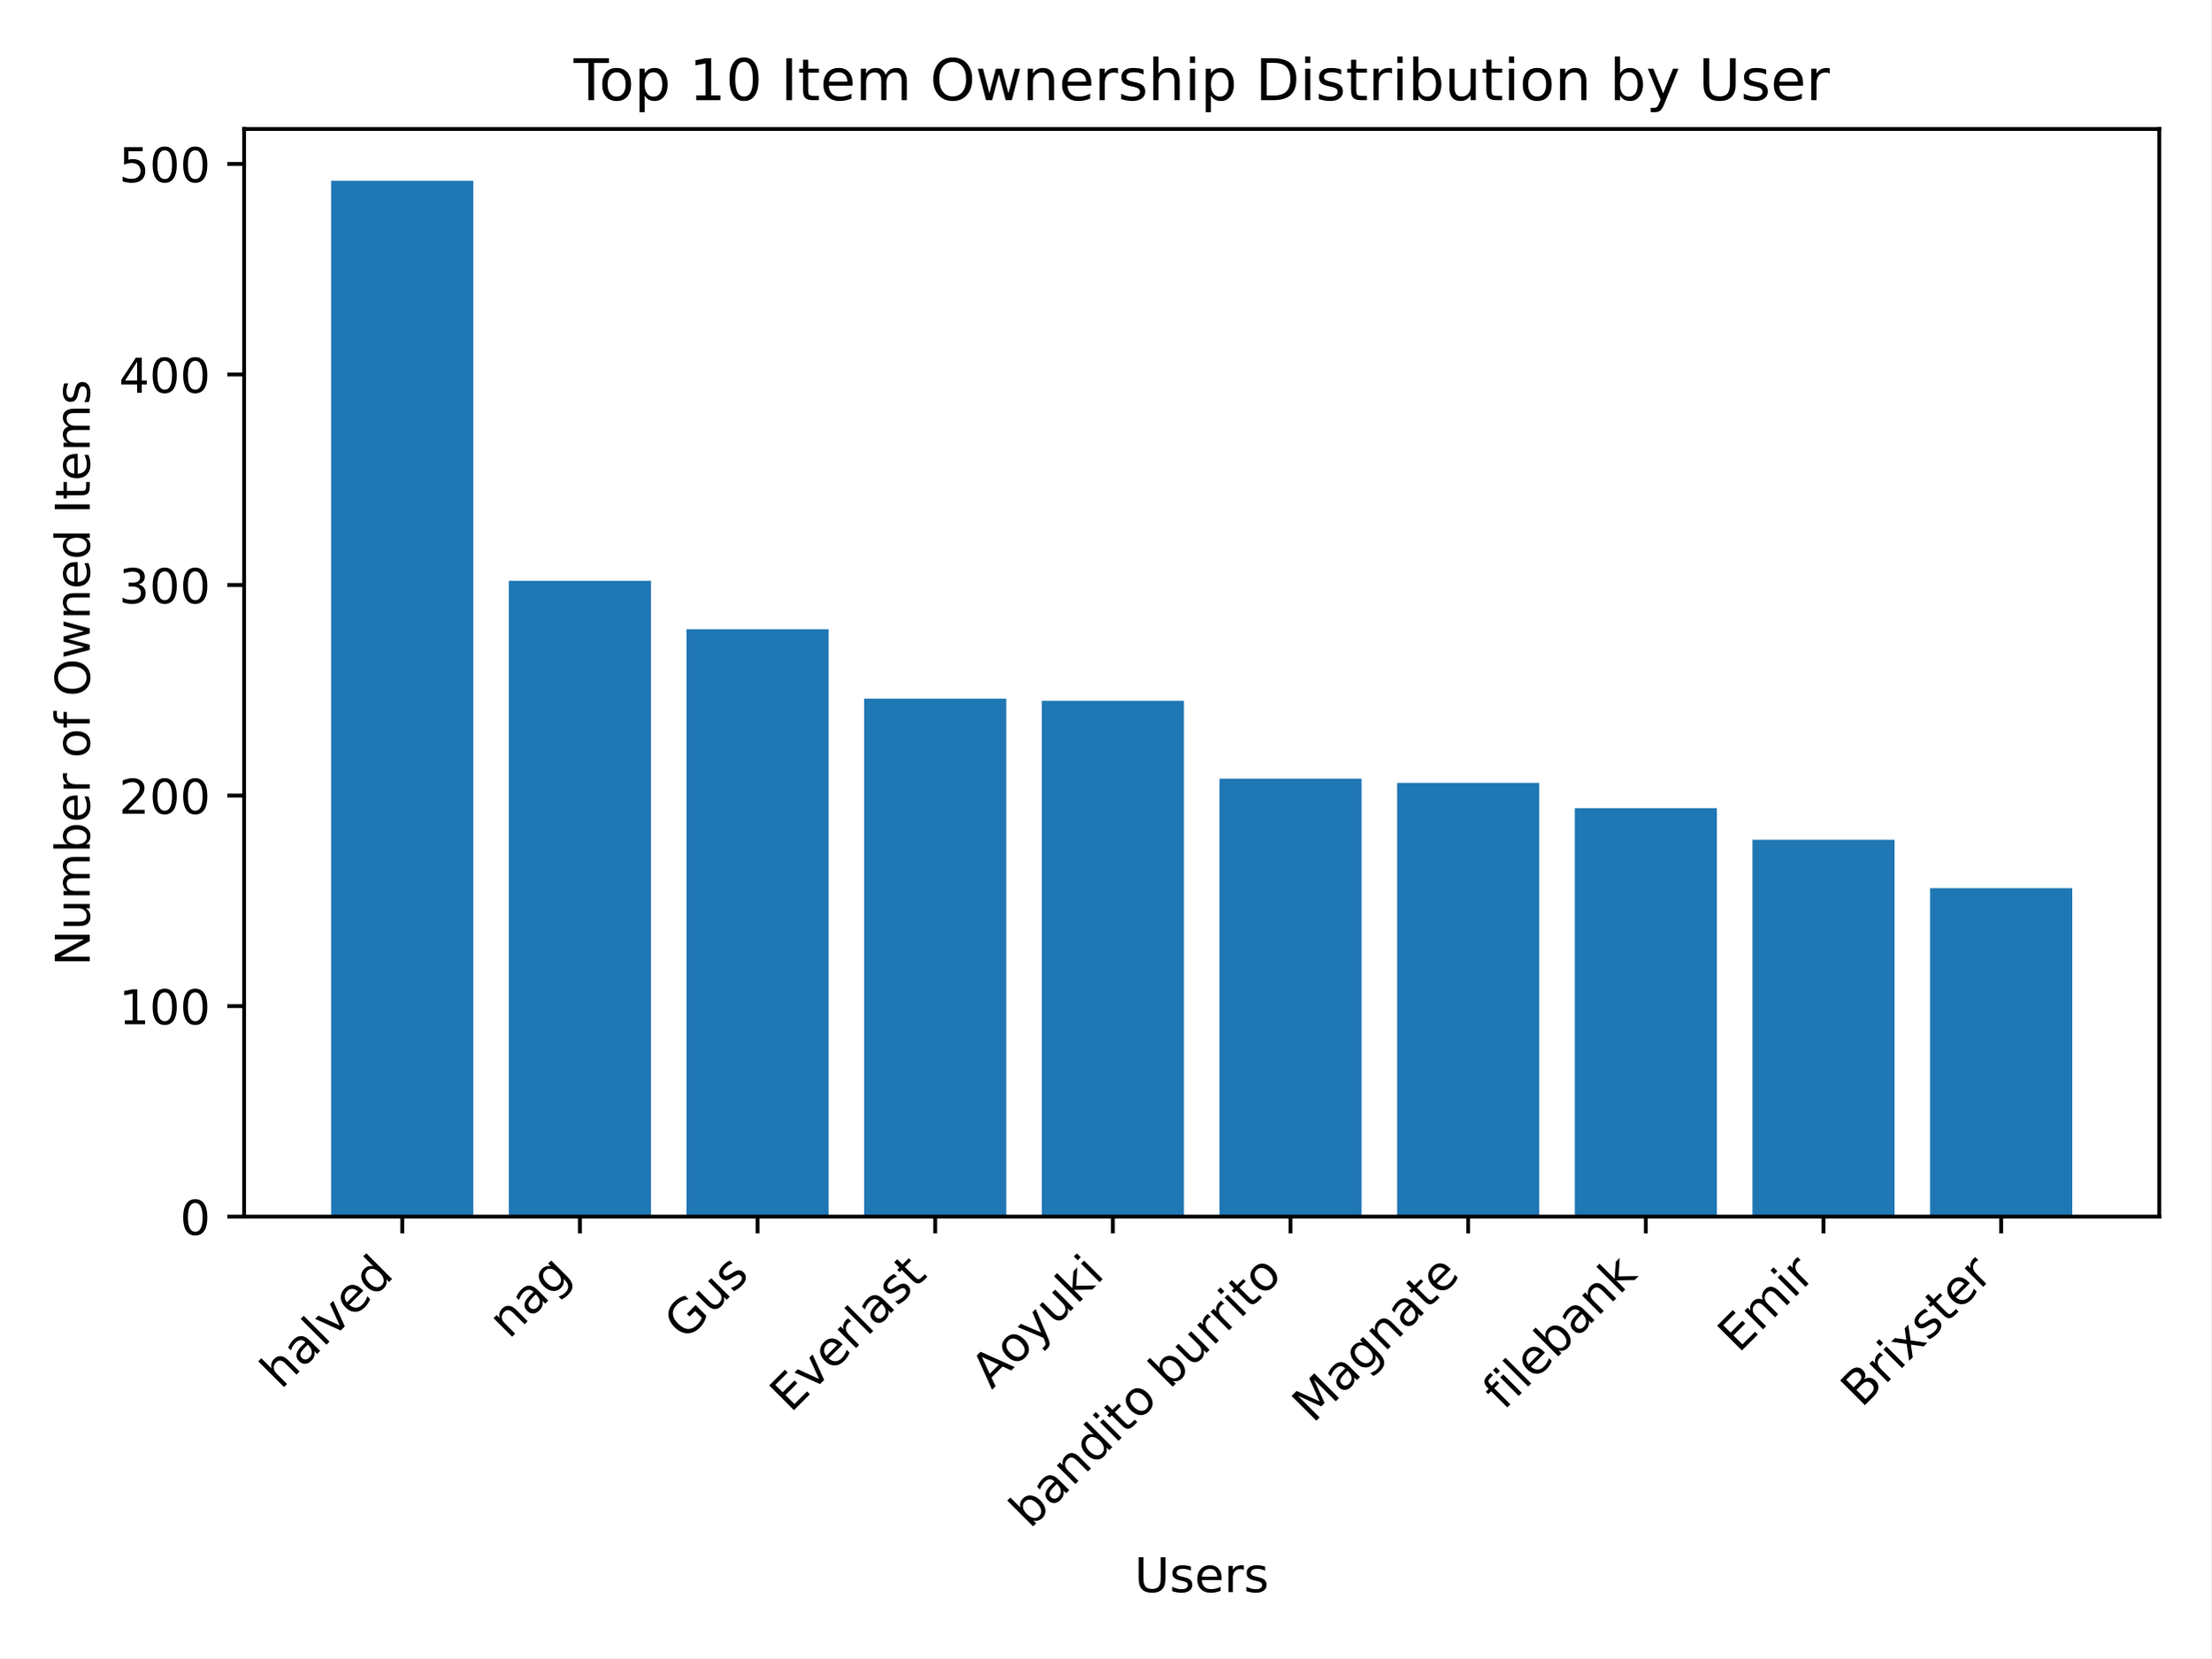
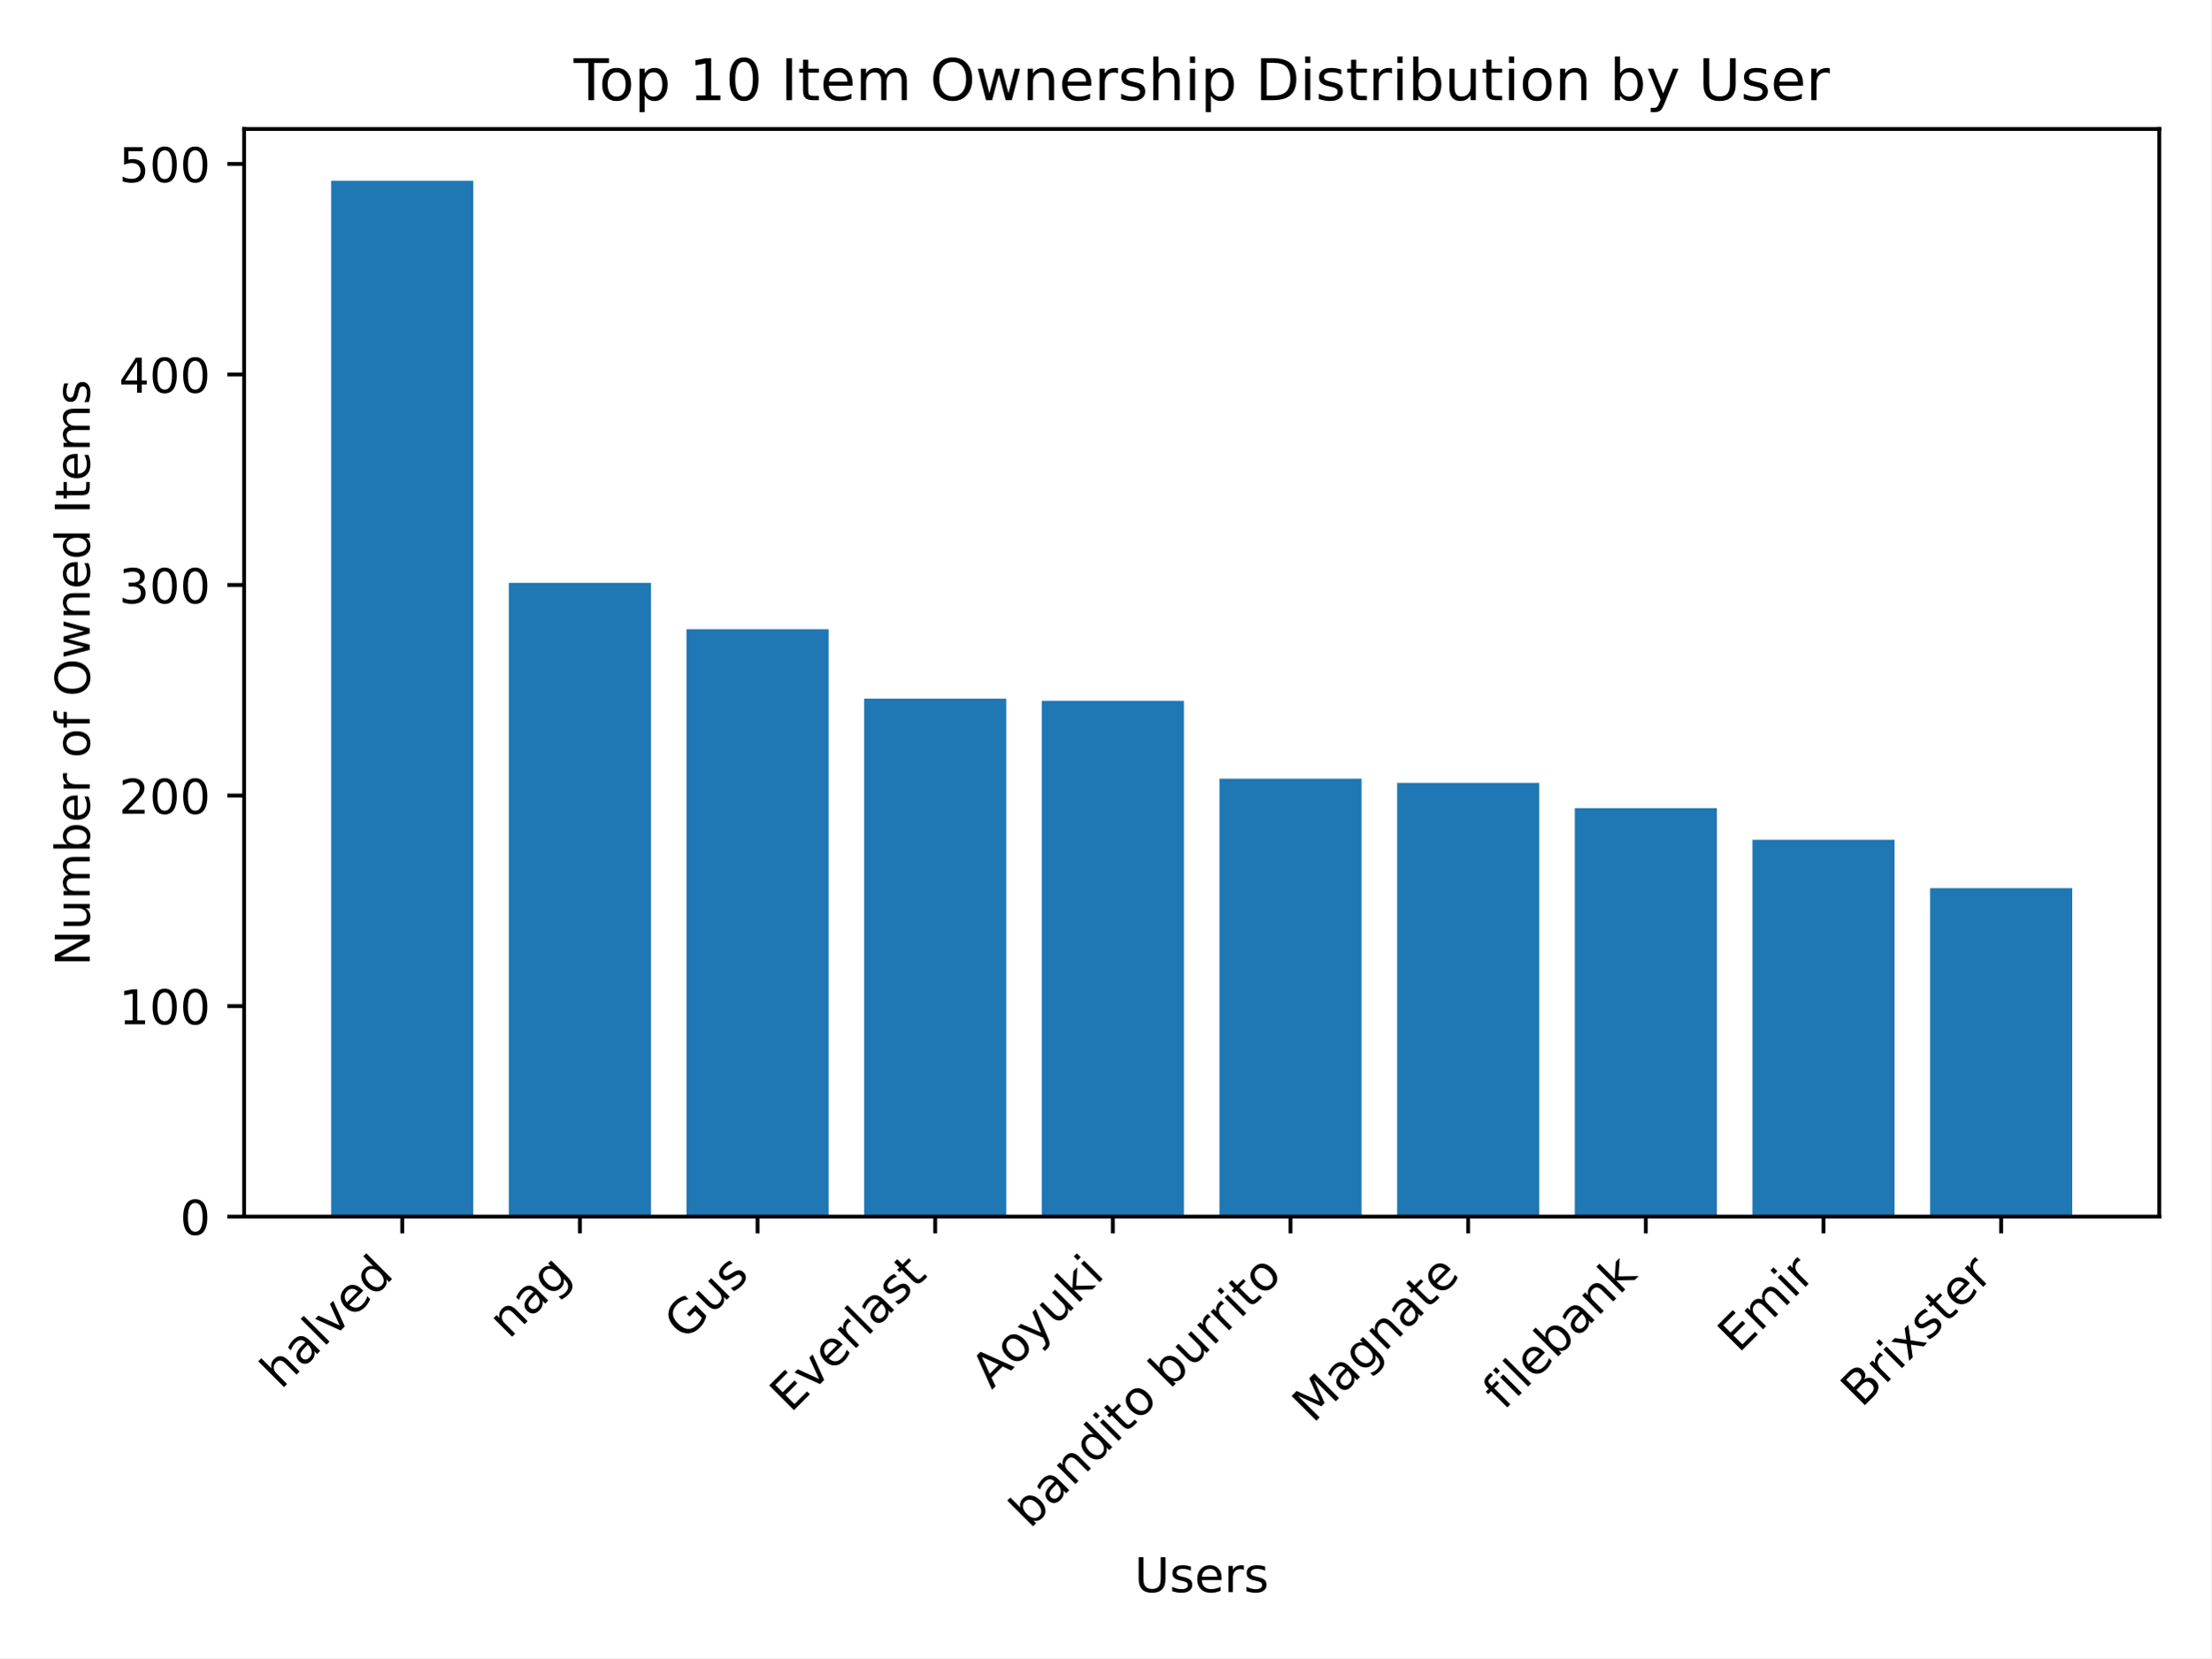
<svg xmlns="http://www.w3.org/2000/svg" xmlns:xlink="http://www.w3.org/1999/xlink" width="460.8pt" height="345.6pt" viewBox="0 0 460.8 345.6" version="1.1">
  <defs>
    <style type="text/css">*{stroke-linejoin: round; stroke-linecap: butt}</style>
  </defs>
  <g id="figure_1">
    <g id="patch_1">
      <path d="M 0 345.6  L 460.8 345.6  L 460.8 0  L 0 0  z " style="fill: #ffffff" />
    </g>
    <g id="axes_1">
      <g id="patch_2">
        <path d="M 50.87 253.581  L 450 253.581  L 450 26.88  L 50.87 26.88  z " style="fill: #ffffff" />
      </g>
      <g id="patch_3">
-         <path d="M 69.012 253.581  L 98.632 253.581  L 98.632 37.675  L 69.012 37.675  z " clip-path="url(#p77c1de7ca1)" style="fill: #1f77b4" />
+         <path d="M 69.012 253.581  L 98.632 253.581  L 98.632 37.675  L 69.012 37.675  z " clip-path="url(#p39f3b47b8f)" style="fill: #1f77b4" />
      </g>
      <g id="patch_4">
-         <path d="M 106.037 253.581  L 135.657 253.581  L 135.657 121.053  L 106.037 121.053  z " clip-path="url(#p77c1de7ca1)" style="fill: #1f77b4" />
+         <path d="M 106.037 253.581  L 135.657 253.581  L 135.657 121.492  L 106.037 121.492  z " clip-path="url(#p39f3b47b8f)" style="fill: #1f77b4" />
      </g>
      <g id="patch_5">
-         <path d="M 143.062 253.581  L 172.682 253.581  L 172.682 131.146  L 143.062 131.146  z " clip-path="url(#p77c1de7ca1)" style="fill: #1f77b4" />
+         <path d="M 143.062 253.581  L 172.682 253.581  L 172.682 131.146  L 143.062 131.146  z " clip-path="url(#p39f3b47b8f)" style="fill: #1f77b4" />
      </g>
      <g id="patch_6">
-         <path d="M 180.087 253.581  L 209.707 253.581  L 209.707 145.628  L 180.087 145.628  z " clip-path="url(#p77c1de7ca1)" style="fill: #1f77b4" />
+         <path d="M 180.087 253.581  L 209.707 253.581  L 209.707 145.628  L 180.087 145.628  z " clip-path="url(#p39f3b47b8f)" style="fill: #1f77b4" />
      </g>
      <g id="patch_7">
-         <path d="M 217.112 253.581  L 246.732 253.581  L 246.732 146.067  L 217.112 146.067  z " clip-path="url(#p77c1de7ca1)" style="fill: #1f77b4" />
+         <path d="M 217.112 253.581  L 246.732 253.581  L 246.732 146.067  L 217.112 146.067  z " clip-path="url(#p39f3b47b8f)" style="fill: #1f77b4" />
      </g>
      <g id="patch_8">
-         <path d="M 254.138 253.581  L 283.758 253.581  L 283.758 162.304  L 254.138 162.304  z " clip-path="url(#p77c1de7ca1)" style="fill: #1f77b4" />
+         <path d="M 254.138 253.581  L 283.758 253.581  L 283.758 162.304  L 254.138 162.304  z " clip-path="url(#p39f3b47b8f)" style="fill: #1f77b4" />
      </g>
      <g id="patch_9">
-         <path d="M 291.163 253.581  L 320.783 253.581  L 320.783 163.181  L 291.163 163.181  z " clip-path="url(#p77c1de7ca1)" style="fill: #1f77b4" />
+         <path d="M 291.163 253.581  L 320.783 253.581  L 320.783 163.181  L 291.163 163.181  z " clip-path="url(#p39f3b47b8f)" style="fill: #1f77b4" />
      </g>
      <g id="patch_10">
-         <path d="M 328.188 253.581  L 357.808 253.581  L 357.808 168.447  L 328.188 168.447  z " clip-path="url(#p77c1de7ca1)" style="fill: #1f77b4" />
+         <path d="M 328.188 253.581  L 357.808 253.581  L 357.808 168.447  L 328.188 168.447  z " clip-path="url(#p39f3b47b8f)" style="fill: #1f77b4" />
      </g>
      <g id="patch_11">
-         <path d="M 365.213 253.581  L 394.833 253.581  L 394.833 175.03  L 365.213 175.03  z " clip-path="url(#p77c1de7ca1)" style="fill: #1f77b4" />
+         <path d="M 365.213 253.581  L 394.833 253.581  L 394.833 175.03  L 365.213 175.03  z " clip-path="url(#p39f3b47b8f)" style="fill: #1f77b4" />
      </g>
      <g id="patch_12">
-         <path d="M 402.238 253.581  L 431.858 253.581  L 431.858 185.123  L 402.238 185.123  z " clip-path="url(#p77c1de7ca1)" style="fill: #1f77b4" />
+         <path d="M 402.238 253.581  L 431.858 253.581  L 431.858 185.123  L 402.238 185.123  z " clip-path="url(#p39f3b47b8f)" style="fill: #1f77b4" />
      </g>
      <g id="matplotlib.axis_1">
        <g id="xtick_1">
          <g id="line2d_1">
            <defs>
-               <path id="m57e8466d10" d="M 0 0  L 0 3.5  " style="stroke: #000000; stroke-width: 0.8" />
+               <path id="m7bbde80181" d="M 0 0  L 0 3.5  " style="stroke: #000000; stroke-width: 0.8" />
            </defs>
            <g>
-               <use xlink:href="#m57e8466d10" x="83.822" y="253.581" style="stroke: #000000; stroke-width: 0.8" />
+               <use xlink:href="#m7bbde80181" x="83.822" y="253.581" style="stroke: #000000; stroke-width: 0.8" />
            </g>
          </g>
          <g id="text_1">
            <g transform="translate(58.54764 289.7576) rotate(-45) scale(0.1 -0.1)">
              <defs>
                <path id="DejaVuSans-68" d="M 3513 2113  L 3513 0  L 2938 0  L 2938 2094  Q 2938 2591 2744 2837  Q 2550 3084 2163 3084  Q 1697 3084 1428 2787  Q 1159 2491 1159 1978  L 1159 0  L 581 0  L 581 4863  L 1159 4863  L 1159 2956  Q 1366 3272 1645 3428  Q 1925 3584 2291 3584  Q 2894 3584 3203 3211  Q 3513 2838 3513 2113  z " transform="scale(0.015625)" />
                <path id="DejaVuSans-61" d="M 2194 1759  Q 1497 1759 1228 1600  Q 959 1441 959 1056  Q 959 750 1161 570  Q 1363 391 1709 391  Q 2188 391 2477 730  Q 2766 1069 2766 1631  L 2766 1759  L 2194 1759  z M 3341 1997  L 3341 0  L 2766 0  L 2766 531  Q 2569 213 2275 61  Q 1981 -91 1556 -91  Q 1019 -91 701 211  Q 384 513 384 1019  Q 384 1609 779 1909  Q 1175 2209 1959 2209  L 2766 2209  L 2766 2266  Q 2766 2663 2505 2880  Q 2244 3097 1772 3097  Q 1472 3097 1187 3025  Q 903 2953 641 2809  L 641 3341  Q 956 3463 1253 3523  Q 1550 3584 1831 3584  Q 2591 3584 2966 3190  Q 3341 2797 3341 1997  z " transform="scale(0.015625)" />
                <path id="DejaVuSans-6c" d="M 603 4863  L 1178 4863  L 1178 0  L 603 0  L 603 4863  z " transform="scale(0.015625)" />
                <path id="DejaVuSans-76" d="M 191 3500  L 800 3500  L 1894 563  L 2988 3500  L 3597 3500  L 2284 0  L 1503 0  L 191 3500  z " transform="scale(0.015625)" />
                <path id="DejaVuSans-65" d="M 3597 1894  L 3597 1613  L 953 1613  Q 991 1019 1311 708  Q 1631 397 2203 397  Q 2534 397 2845 478  Q 3156 559 3463 722  L 3463 178  Q 3153 47 2828 -22  Q 2503 -91 2169 -91  Q 1331 -91 842 396  Q 353 884 353 1716  Q 353 2575 817 3079  Q 1281 3584 2069 3584  Q 2775 3584 3186 3129  Q 3597 2675 3597 1894  z M 3022 2063  Q 3016 2534 2758 2815  Q 2500 3097 2075 3097  Q 1594 3097 1305 2825  Q 1016 2553 972 2059  L 3022 2063  z " transform="scale(0.015625)" />
                <path id="DejaVuSans-64" d="M 2906 2969  L 2906 4863  L 3481 4863  L 3481 0  L 2906 0  L 2906 525  Q 2725 213 2448 61  Q 2172 -91 1784 -91  Q 1150 -91 751 415  Q 353 922 353 1747  Q 353 2572 751 3078  Q 1150 3584 1784 3584  Q 2172 3584 2448 3432  Q 2725 3281 2906 2969  z M 947 1747  Q 947 1113 1208 752  Q 1469 391 1925 391  Q 2381 391 2643 752  Q 2906 1113 2906 1747  Q 2906 2381 2643 2742  Q 2381 3103 1925 3103  Q 1469 3103 1208 2742  Q 947 2381 947 1747  z " transform="scale(0.015625)" />
              </defs>
              <use xlink:href="#DejaVuSans-68" />
              <use xlink:href="#DejaVuSans-61" transform="translate(63.37891 0)" />
              <use xlink:href="#DejaVuSans-6c" transform="translate(124.6582 0)" />
              <use xlink:href="#DejaVuSans-76" transform="translate(152.4414 0)" />
              <use xlink:href="#DejaVuSans-65" transform="translate(211.6211 0)" />
              <use xlink:href="#DejaVuSans-64" transform="translate(273.1445 0)" />
            </g>
          </g>
        </g>
        <g id="xtick_2">
          <g id="line2d_2">
            <g>
-               <use xlink:href="#m57e8466d10" x="120.847" y="253.581" style="stroke: #000000; stroke-width: 0.8" />
+               <use xlink:href="#m7bbde80181" x="120.847" y="253.581" style="stroke: #000000; stroke-width: 0.8" />
            </g>
          </g>
          <g id="text_2">
            <g transform="translate(106.0732 279.257) rotate(-45) scale(0.1 -0.1)">
              <defs>
                <path id="DejaVuSans-6e" d="M 3513 2113  L 3513 0  L 2938 0  L 2938 2094  Q 2938 2591 2744 2837  Q 2550 3084 2163 3084  Q 1697 3084 1428 2787  Q 1159 2491 1159 1978  L 1159 0  L 581 0  L 581 3500  L 1159 3500  L 1159 2956  Q 1366 3272 1645 3428  Q 1925 3584 2291 3584  Q 2894 3584 3203 3211  Q 3513 2838 3513 2113  z " transform="scale(0.015625)" />
                <path id="DejaVuSans-67" d="M 2906 1791  Q 2906 2416 2648 2759  Q 2391 3103 1925 3103  Q 1463 3103 1205 2759  Q 947 2416 947 1791  Q 947 1169 1205 825  Q 1463 481 1925 481  Q 2391 481 2648 825  Q 2906 1169 2906 1791  z M 3481 434  Q 3481 -459 3084 -895  Q 2688 -1331 1869 -1331  Q 1566 -1331 1297 -1286  Q 1028 -1241 775 -1147  L 775 -588  Q 1028 -725 1275 -790  Q 1522 -856 1778 -856  Q 2344 -856 2625 -561  Q 2906 -266 2906 331  L 2906 616  Q 2728 306 2450 153  Q 2172 0 1784 0  Q 1141 0 747 490  Q 353 981 353 1791  Q 353 2603 747 3093  Q 1141 3584 1784 3584  Q 2172 3584 2450 3431  Q 2728 3278 2906 2969  L 2906 3500  L 3481 3500  L 3481 434  z " transform="scale(0.015625)" />
              </defs>
              <use xlink:href="#DejaVuSans-6e" />
              <use xlink:href="#DejaVuSans-61" transform="translate(63.37891 0)" />
              <use xlink:href="#DejaVuSans-67" transform="translate(124.6582 0)" />
            </g>
          </g>
        </g>
        <g id="xtick_3">
          <g id="line2d_3">
            <g>
-               <use xlink:href="#m57e8466d10" x="157.872" y="253.581" style="stroke: #000000; stroke-width: 0.8" />
+               <use xlink:href="#m7bbde80181" x="157.872" y="253.581" style="stroke: #000000; stroke-width: 0.8" />
            </g>
          </g>
          <g id="text_3">
            <g transform="translate(142.758 279.5973) rotate(-45) scale(0.1 -0.1)">
              <defs>
                <path id="DejaVuSans-47" d="M 3809 666  L 3809 1919  L 2778 1919  L 2778 2438  L 4434 2438  L 4434 434  Q 4069 175 3628 42  Q 3188 -91 2688 -91  Q 1594 -91 976 548  Q 359 1188 359 2328  Q 359 3472 976 4111  Q 1594 4750 2688 4750  Q 3144 4750 3555 4637  Q 3966 4525 4313 4306  L 4313 3634  Q 3963 3931 3569 4081  Q 3175 4231 2741 4231  Q 1884 4231 1454 3753  Q 1025 3275 1025 2328  Q 1025 1384 1454 906  Q 1884 428 2741 428  Q 3075 428 3337 486  Q 3600 544 3809 666  z " transform="scale(0.015625)" />
                <path id="DejaVuSans-75" d="M 544 1381  L 544 3500  L 1119 3500  L 1119 1403  Q 1119 906 1312 657  Q 1506 409 1894 409  Q 2359 409 2629 706  Q 2900 1003 2900 1516  L 2900 3500  L 3475 3500  L 3475 0  L 2900 0  L 2900 538  Q 2691 219 2414 64  Q 2138 -91 1772 -91  Q 1169 -91 856 284  Q 544 659 544 1381  z M 1991 3584  L 1991 3584  z " transform="scale(0.015625)" />
                <path id="DejaVuSans-73" d="M 2834 3397  L 2834 2853  Q 2591 2978 2328 3040  Q 2066 3103 1784 3103  Q 1356 3103 1142 2972  Q 928 2841 928 2578  Q 928 2378 1081 2264  Q 1234 2150 1697 2047  L 1894 2003  Q 2506 1872 2764 1633  Q 3022 1394 3022 966  Q 3022 478 2636 193  Q 2250 -91 1575 -91  Q 1294 -91 989 -36  Q 684 19 347 128  L 347 722  Q 666 556 975 473  Q 1284 391 1588 391  Q 1994 391 2212 530  Q 2431 669 2431 922  Q 2431 1156 2273 1281  Q 2116 1406 1581 1522  L 1381 1569  Q 847 1681 609 1914  Q 372 2147 372 2553  Q 372 3047 722 3315  Q 1072 3584 1716 3584  Q 2034 3584 2315 3537  Q 2597 3491 2834 3397  z " transform="scale(0.015625)" />
              </defs>
              <use xlink:href="#DejaVuSans-47" />
              <use xlink:href="#DejaVuSans-75" transform="translate(77.49023 0)" />
              <use xlink:href="#DejaVuSans-73" transform="translate(140.8691 0)" />
            </g>
          </g>
        </g>
        <g id="xtick_4">
          <g id="line2d_4">
            <g>
-               <use xlink:href="#m57e8466d10" x="194.897" y="253.581" style="stroke: #000000; stroke-width: 0.8" />
+               <use xlink:href="#m7bbde80181" x="194.897" y="253.581" style="stroke: #000000; stroke-width: 0.8" />
            </g>
          </g>
          <g id="text_4">
            <g transform="translate(164.7625 294.6178) rotate(-45) scale(0.1 -0.1)">
              <defs>
                <path id="DejaVuSans-45" d="M 628 4666  L 3578 4666  L 3578 4134  L 1259 4134  L 1259 2753  L 3481 2753  L 3481 2222  L 1259 2222  L 1259 531  L 3634 531  L 3634 0  L 628 0  L 628 4666  z " transform="scale(0.015625)" />
                <path id="DejaVuSans-72" d="M 2631 2963  Q 2534 3019 2420 3045  Q 2306 3072 2169 3072  Q 1681 3072 1420 2755  Q 1159 2438 1159 1844  L 1159 0  L 581 0  L 581 3500  L 1159 3500  L 1159 2956  Q 1341 3275 1631 3429  Q 1922 3584 2338 3584  Q 2397 3584 2469 3576  Q 2541 3569 2628 3553  L 2631 2963  z " transform="scale(0.015625)" />
                <path id="DejaVuSans-74" d="M 1172 4494  L 1172 3500  L 2356 3500  L 2356 3053  L 1172 3053  L 1172 1153  Q 1172 725 1289 603  Q 1406 481 1766 481  L 2356 481  L 2356 0  L 1766 0  Q 1100 0 847 248  Q 594 497 594 1153  L 594 3053  L 172 3053  L 172 3500  L 594 3500  L 594 4494  L 1172 4494  z " transform="scale(0.015625)" />
              </defs>
              <use xlink:href="#DejaVuSans-45" />
              <use xlink:href="#DejaVuSans-76" transform="translate(63.18359 0)" />
              <use xlink:href="#DejaVuSans-65" transform="translate(122.3633 0)" />
              <use xlink:href="#DejaVuSans-72" transform="translate(183.8867 0)" />
              <use xlink:href="#DejaVuSans-6c" transform="translate(225 0)" />
              <use xlink:href="#DejaVuSans-61" transform="translate(252.7832 0)" />
              <use xlink:href="#DejaVuSans-73" transform="translate(314.0625 0)" />
              <use xlink:href="#DejaVuSans-74" transform="translate(366.1621 0)" />
            </g>
          </g>
        </g>
        <g id="xtick_5">
          <g id="line2d_5">
            <g>
-               <use xlink:href="#m57e8466d10" x="231.922" y="253.581" style="stroke: #000000; stroke-width: 0.8" />
+               <use xlink:href="#m7bbde80181" x="231.922" y="253.581" style="stroke: #000000; stroke-width: 0.8" />
            </g>
          </g>
          <g id="text_5">
            <g transform="translate(206.6865 289.7189) rotate(-45) scale(0.1 -0.1)">
              <defs>
                <path id="DejaVuSans-41" d="M 2188 4044  L 1331 1722  L 3047 1722  L 2188 4044  z M 1831 4666  L 2547 4666  L 4325 0  L 3669 0  L 3244 1197  L 1141 1197  L 716 0  L 50 0  L 1831 4666  z " transform="scale(0.015625)" />
                <path id="DejaVuSans-6f" d="M 1959 3097  Q 1497 3097 1228 2736  Q 959 2375 959 1747  Q 959 1119 1226 758  Q 1494 397 1959 397  Q 2419 397 2687 759  Q 2956 1122 2956 1747  Q 2956 2369 2687 2733  Q 2419 3097 1959 3097  z M 1959 3584  Q 2709 3584 3137 3096  Q 3566 2609 3566 1747  Q 3566 888 3137 398  Q 2709 -91 1959 -91  Q 1206 -91 779 398  Q 353 888 353 1747  Q 353 2609 779 3096  Q 1206 3584 1959 3584  z " transform="scale(0.015625)" />
                <path id="DejaVuSans-79" d="M 2059 -325  Q 1816 -950 1584 -1140  Q 1353 -1331 966 -1331  L 506 -1331  L 506 -850  L 844 -850  Q 1081 -850 1212 -737  Q 1344 -625 1503 -206  L 1606 56  L 191 3500  L 800 3500  L 1894 763  L 2988 3500  L 3597 3500  L 2059 -325  z " transform="scale(0.015625)" />
                <path id="DejaVuSans-6b" d="M 581 4863  L 1159 4863  L 1159 1991  L 2875 3500  L 3609 3500  L 1753 1863  L 3688 0  L 2938 0  L 1159 1709  L 1159 0  L 581 0  L 581 4863  z " transform="scale(0.015625)" />
                <path id="DejaVuSans-69" d="M 603 3500  L 1178 3500  L 1178 0  L 603 0  L 603 3500  z M 603 4863  L 1178 4863  L 1178 4134  L 603 4134  L 603 4863  z " transform="scale(0.015625)" />
              </defs>
              <use xlink:href="#DejaVuSans-41" />
              <use xlink:href="#DejaVuSans-6f" transform="translate(66.6582 0)" />
              <use xlink:href="#DejaVuSans-79" transform="translate(127.8398 0)" />
              <use xlink:href="#DejaVuSans-75" transform="translate(187.0195 0)" />
              <use xlink:href="#DejaVuSans-6b" transform="translate(250.3984 0)" />
              <use xlink:href="#DejaVuSans-69" transform="translate(308.3086 0)" />
            </g>
          </g>
        </g>
        <g id="xtick_6">
          <g id="line2d_6">
            <g>
-               <use xlink:href="#m57e8466d10" x="268.948" y="253.581" style="stroke: #000000; stroke-width: 0.8" />
+               <use xlink:href="#m7bbde80181" x="268.948" y="253.581" style="stroke: #000000; stroke-width: 0.8" />
            </g>
          </g>
          <g id="text_6">
            <g transform="translate(214.6506 318.7799) rotate(-45) scale(0.1 -0.1)">
              <defs>
                <path id="DejaVuSans-62" d="M 3116 1747  Q 3116 2381 2855 2742  Q 2594 3103 2138 3103  Q 1681 3103 1420 2742  Q 1159 2381 1159 1747  Q 1159 1113 1420 752  Q 1681 391 2138 391  Q 2594 391 2855 752  Q 3116 1113 3116 1747  z M 1159 2969  Q 1341 3281 1617 3432  Q 1894 3584 2278 3584  Q 2916 3584 3314 3078  Q 3713 2572 3713 1747  Q 3713 922 3314 415  Q 2916 -91 2278 -91  Q 1894 -91 1617 61  Q 1341 213 1159 525  L 1159 0  L 581 0  L 581 4863  L 1159 4863  L 1159 2969  z " transform="scale(0.015625)" />
                <path id="DejaVuSans-20" transform="scale(0.015625)" />
              </defs>
              <use xlink:href="#DejaVuSans-62" />
              <use xlink:href="#DejaVuSans-61" transform="translate(63.47656 0)" />
              <use xlink:href="#DejaVuSans-6e" transform="translate(124.7559 0)" />
              <use xlink:href="#DejaVuSans-64" transform="translate(188.1348 0)" />
              <use xlink:href="#DejaVuSans-69" transform="translate(251.6113 0)" />
              <use xlink:href="#DejaVuSans-74" transform="translate(279.3945 0)" />
              <use xlink:href="#DejaVuSans-6f" transform="translate(318.6035 0)" />
              <use xlink:href="#DejaVuSans-20" transform="translate(379.7852 0)" />
              <use xlink:href="#DejaVuSans-62" transform="translate(411.5723 0)" />
              <use xlink:href="#DejaVuSans-75" transform="translate(475.0488 0)" />
              <use xlink:href="#DejaVuSans-72" transform="translate(538.4277 0)" />
              <use xlink:href="#DejaVuSans-72" transform="translate(577.791 0)" />
              <use xlink:href="#DejaVuSans-69" transform="translate(618.9043 0)" />
              <use xlink:href="#DejaVuSans-74" transform="translate(646.6875 0)" />
              <use xlink:href="#DejaVuSans-6f" transform="translate(685.8965 0)" />
            </g>
          </g>
        </g>
        <g id="xtick_7">
          <g id="line2d_7">
            <g>
-               <use xlink:href="#m57e8466d10" x="305.973" y="253.581" style="stroke: #000000; stroke-width: 0.8" />
+               <use xlink:href="#m7bbde80181" x="305.973" y="253.581" style="stroke: #000000; stroke-width: 0.8" />
            </g>
          </g>
          <g id="text_7">
            <g transform="translate(273.6412 296.8143) rotate(-45) scale(0.1 -0.1)">
              <defs>
                <path id="DejaVuSans-4d" d="M 628 4666  L 1569 4666  L 2759 1491  L 3956 4666  L 4897 4666  L 4897 0  L 4281 0  L 4281 4097  L 3078 897  L 2444 897  L 1241 4097  L 1241 0  L 628 0  L 628 4666  z " transform="scale(0.015625)" />
              </defs>
              <use xlink:href="#DejaVuSans-4d" />
              <use xlink:href="#DejaVuSans-61" transform="translate(86.2793 0)" />
              <use xlink:href="#DejaVuSans-67" transform="translate(147.5586 0)" />
              <use xlink:href="#DejaVuSans-6e" transform="translate(211.0352 0)" />
              <use xlink:href="#DejaVuSans-61" transform="translate(274.4141 0)" />
              <use xlink:href="#DejaVuSans-74" transform="translate(335.6934 0)" />
              <use xlink:href="#DejaVuSans-65" transform="translate(374.9023 0)" />
            </g>
          </g>
        </g>
        <g id="xtick_8">
          <g id="line2d_8">
            <g>
-               <use xlink:href="#m57e8466d10" x="342.998" y="253.581" style="stroke: #000000; stroke-width: 0.8" />
+               <use xlink:href="#m7bbde80181" x="342.998" y="253.581" style="stroke: #000000; stroke-width: 0.8" />
            </g>
          </g>
          <g id="text_8">
            <g transform="translate(313.3599 294.1206) rotate(-45) scale(0.1 -0.1)">
              <defs>
                <path id="DejaVuSans-66" d="M 2375 4863  L 2375 4384  L 1825 4384  Q 1516 4384 1395 4259  Q 1275 4134 1275 3809  L 1275 3500  L 2222 3500  L 2222 3053  L 1275 3053  L 1275 0  L 697 0  L 697 3053  L 147 3053  L 147 3500  L 697 3500  L 697 3744  Q 697 4328 969 4595  Q 1241 4863 1831 4863  L 2375 4863  z " transform="scale(0.015625)" />
              </defs>
              <use xlink:href="#DejaVuSans-66" />
              <use xlink:href="#DejaVuSans-69" transform="translate(35.20508 0)" />
              <use xlink:href="#DejaVuSans-6c" transform="translate(62.98828 0)" />
              <use xlink:href="#DejaVuSans-65" transform="translate(90.77148 0)" />
              <use xlink:href="#DejaVuSans-62" transform="translate(152.2949 0)" />
              <use xlink:href="#DejaVuSans-61" transform="translate(215.7715 0)" />
              <use xlink:href="#DejaVuSans-6e" transform="translate(277.0508 0)" />
              <use xlink:href="#DejaVuSans-6b" transform="translate(340.4297 0)" />
            </g>
          </g>
        </g>
        <g id="xtick_9">
          <g id="line2d_9">
            <g>
-               <use xlink:href="#m57e8466d10" x="380.023" y="253.581" style="stroke: #000000; stroke-width: 0.8" />
+               <use xlink:href="#m7bbde80181" x="380.023" y="253.581" style="stroke: #000000; stroke-width: 0.8" />
            </g>
          </g>
          <g id="text_9">
            <g transform="translate(362.3251 282.1805) rotate(-45) scale(0.1 -0.1)">
              <defs>
                <path id="DejaVuSans-6d" d="M 3328 2828  Q 3544 3216 3844 3400  Q 4144 3584 4550 3584  Q 5097 3584 5394 3201  Q 5691 2819 5691 2113  L 5691 0  L 5113 0  L 5113 2094  Q 5113 2597 4934 2840  Q 4756 3084 4391 3084  Q 3944 3084 3684 2787  Q 3425 2491 3425 1978  L 3425 0  L 2847 0  L 2847 2094  Q 2847 2600 2669 2842  Q 2491 3084 2119 3084  Q 1678 3084 1418 2786  Q 1159 2488 1159 1978  L 1159 0  L 581 0  L 581 3500  L 1159 3500  L 1159 2956  Q 1356 3278 1631 3431  Q 1906 3584 2284 3584  Q 2666 3584 2933 3390  Q 3200 3197 3328 2828  z " transform="scale(0.015625)" />
              </defs>
              <use xlink:href="#DejaVuSans-45" />
              <use xlink:href="#DejaVuSans-6d" transform="translate(63.18359 0)" />
              <use xlink:href="#DejaVuSans-69" transform="translate(160.5957 0)" />
              <use xlink:href="#DejaVuSans-72" transform="translate(188.3789 0)" />
            </g>
          </g>
        </g>
        <g id="xtick_10">
          <g id="line2d_10">
            <g>
-               <use xlink:href="#m57e8466d10" x="417.048" y="253.581" style="stroke: #000000; stroke-width: 0.8" />
+               <use xlink:href="#m7bbde80181" x="417.048" y="253.581" style="stroke: #000000; stroke-width: 0.8" />
            </g>
          </g>
          <g id="text_10">
            <g transform="translate(387.9558 293.5748) rotate(-45) scale(0.1 -0.1)">
              <defs>
                <path id="DejaVuSans-42" d="M 1259 2228  L 1259 519  L 2272 519  Q 2781 519 3026 730  Q 3272 941 3272 1375  Q 3272 1813 3026 2020  Q 2781 2228 2272 2228  L 1259 2228  z M 1259 4147  L 1259 2741  L 2194 2741  Q 2656 2741 2882 2914  Q 3109 3088 3109 3444  Q 3109 3797 2882 3972  Q 2656 4147 2194 4147  L 1259 4147  z M 628 4666  L 2241 4666  Q 2963 4666 3353 4366  Q 3744 4066 3744 3513  Q 3744 3084 3544 2831  Q 3344 2578 2956 2516  Q 3422 2416 3680 2098  Q 3938 1781 3938 1306  Q 3938 681 3513 340  Q 3088 0 2303 0  L 628 0  L 628 4666  z " transform="scale(0.015625)" />
                <path id="DejaVuSans-78" d="M 3513 3500  L 2247 1797  L 3578 0  L 2900 0  L 1881 1375  L 863 0  L 184 0  L 1544 1831  L 300 3500  L 978 3500  L 1906 2253  L 2834 3500  L 3513 3500  z " transform="scale(0.015625)" />
              </defs>
              <use xlink:href="#DejaVuSans-42" />
              <use xlink:href="#DejaVuSans-72" transform="translate(68.60352 0)" />
              <use xlink:href="#DejaVuSans-69" transform="translate(109.7168 0)" />
              <use xlink:href="#DejaVuSans-78" transform="translate(137.5 0)" />
              <use xlink:href="#DejaVuSans-73" transform="translate(196.6797 0)" />
              <use xlink:href="#DejaVuSans-74" transform="translate(248.7793 0)" />
              <use xlink:href="#DejaVuSans-65" transform="translate(287.9883 0)" />
              <use xlink:href="#DejaVuSans-72" transform="translate(349.5117 0)" />
            </g>
          </g>
        </g>
        <g id="text_11">
          <g transform="translate(236.4342 331.8489) scale(0.1 -0.1)">
            <defs>
              <path id="DejaVuSans-55" d="M 556 4666  L 1191 4666  L 1191 1831  Q 1191 1081 1462 751  Q 1734 422 2344 422  Q 2950 422 3222 751  Q 3494 1081 3494 1831  L 3494 4666  L 4128 4666  L 4128 1753  Q 4128 841 3676 375  Q 3225 -91 2344 -91  Q 1459 -91 1007 375  Q 556 841 556 1753  L 556 4666  z " transform="scale(0.015625)" />
            </defs>
            <use xlink:href="#DejaVuSans-55" />
            <use xlink:href="#DejaVuSans-73" transform="translate(73.19336 0)" />
            <use xlink:href="#DejaVuSans-65" transform="translate(125.293 0)" />
            <use xlink:href="#DejaVuSans-72" transform="translate(186.8164 0)" />
            <use xlink:href="#DejaVuSans-73" transform="translate(227.9297 0)" />
          </g>
        </g>
      </g>
      <g id="matplotlib.axis_2">
        <g id="ytick_1">
          <g id="line2d_11">
            <defs>
-               <path id="mcbc55b4f52" d="M 0 0  L -3.5 0  " style="stroke: #000000; stroke-width: 0.8" />
+               <path id="md218e54f35" d="M 0 0  L -3.5 0  " style="stroke: #000000; stroke-width: 0.8" />
            </defs>
            <g>
-               <use xlink:href="#mcbc55b4f52" x="50.87" y="253.581" style="stroke: #000000; stroke-width: 0.8" />
+               <use xlink:href="#md218e54f35" x="50.87" y="253.581" style="stroke: #000000; stroke-width: 0.8" />
            </g>
          </g>
          <g id="text_12">
            <g transform="translate(37.5075 257.3798) scale(0.1 -0.1)">
              <defs>
                <path id="DejaVuSans-30" d="M 2034 4250  Q 1547 4250 1301 3770  Q 1056 3291 1056 2328  Q 1056 1369 1301 889  Q 1547 409 2034 409  Q 2525 409 2770 889  Q 3016 1369 3016 2328  Q 3016 3291 2770 3770  Q 2525 4250 2034 4250  z M 2034 4750  Q 2819 4750 3233 4129  Q 3647 3509 3647 2328  Q 3647 1150 3233 529  Q 2819 -91 2034 -91  Q 1250 -91 836 529  Q 422 1150 422 2328  Q 422 3509 836 4129  Q 1250 4750 2034 4750  z " transform="scale(0.015625)" />
              </defs>
              <use xlink:href="#DejaVuSans-30" />
            </g>
          </g>
        </g>
        <g id="ytick_2">
          <g id="line2d_12">
            <g>
-               <use xlink:href="#mcbc55b4f52" x="50.87" y="209.697" style="stroke: #000000; stroke-width: 0.8" />
+               <use xlink:href="#md218e54f35" x="50.87" y="209.697" style="stroke: #000000; stroke-width: 0.8" />
            </g>
          </g>
          <g id="text_13">
            <g transform="translate(24.7825 213.4966) scale(0.1 -0.1)">
              <defs>
                <path id="DejaVuSans-31" d="M 794 531  L 1825 531  L 1825 4091  L 703 3866  L 703 4441  L 1819 4666  L 2450 4666  L 2450 531  L 3481 531  L 3481 0  L 794 0  L 794 531  z " transform="scale(0.015625)" />
              </defs>
              <use xlink:href="#DejaVuSans-31" />
              <use xlink:href="#DejaVuSans-30" transform="translate(63.62305 0)" />
              <use xlink:href="#DejaVuSans-30" transform="translate(127.2461 0)" />
            </g>
          </g>
        </g>
        <g id="ytick_3">
          <g id="line2d_13">
            <g>
-               <use xlink:href="#mcbc55b4f52" x="50.87" y="165.814" style="stroke: #000000; stroke-width: 0.8" />
+               <use xlink:href="#md218e54f35" x="50.87" y="165.814" style="stroke: #000000; stroke-width: 0.8" />
            </g>
          </g>
          <g id="text_14">
            <g transform="translate(24.7825 169.6134) scale(0.1 -0.1)">
              <defs>
                <path id="DejaVuSans-32" d="M 1228 531  L 3431 531  L 3431 0  L 469 0  L 469 531  Q 828 903 1448 1529  Q 2069 2156 2228 2338  Q 2531 2678 2651 2914  Q 2772 3150 2772 3378  Q 2772 3750 2511 3984  Q 2250 4219 1831 4219  Q 1534 4219 1204 4116  Q 875 4013 500 3803  L 500 4441  Q 881 4594 1212 4672  Q 1544 4750 1819 4750  Q 2544 4750 2975 4387  Q 3406 4025 3406 3419  Q 3406 3131 3298 2873  Q 3191 2616 2906 2266  Q 2828 2175 2409 1742  Q 1991 1309 1228 531  z " transform="scale(0.015625)" />
              </defs>
              <use xlink:href="#DejaVuSans-32" />
              <use xlink:href="#DejaVuSans-30" transform="translate(63.62305 0)" />
              <use xlink:href="#DejaVuSans-30" transform="translate(127.2461 0)" />
            </g>
          </g>
        </g>
        <g id="ytick_4">
          <g id="line2d_14">
            <g>
-               <use xlink:href="#mcbc55b4f52" x="50.87" y="121.931" style="stroke: #000000; stroke-width: 0.8" />
+               <use xlink:href="#md218e54f35" x="50.87" y="121.931" style="stroke: #000000; stroke-width: 0.8" />
            </g>
          </g>
          <g id="text_15">
            <g transform="translate(24.7825 125.7302) scale(0.1 -0.1)">
              <defs>
                <path id="DejaVuSans-33" d="M 2597 2516  Q 3050 2419 3304 2112  Q 3559 1806 3559 1356  Q 3559 666 3084 287  Q 2609 -91 1734 -91  Q 1441 -91 1130 -33  Q 819 25 488 141  L 488 750  Q 750 597 1062 519  Q 1375 441 1716 441  Q 2309 441 2620 675  Q 2931 909 2931 1356  Q 2931 1769 2642 2001  Q 2353 2234 1838 2234  L 1294 2234  L 1294 2753  L 1863 2753  Q 2328 2753 2575 2939  Q 2822 3125 2822 3475  Q 2822 3834 2567 4026  Q 2313 4219 1838 4219  Q 1578 4219 1281 4162  Q 984 4106 628 3988  L 628 4550  Q 988 4650 1302 4700  Q 1616 4750 1894 4750  Q 2613 4750 3031 4423  Q 3450 4097 3450 3541  Q 3450 3153 3228 2886  Q 3006 2619 2597 2516  z " transform="scale(0.015625)" />
              </defs>
              <use xlink:href="#DejaVuSans-33" />
              <use xlink:href="#DejaVuSans-30" transform="translate(63.62305 0)" />
              <use xlink:href="#DejaVuSans-30" transform="translate(127.2461 0)" />
            </g>
          </g>
        </g>
        <g id="ytick_5">
          <g id="line2d_15">
            <g>
-               <use xlink:href="#mcbc55b4f52" x="50.87" y="78.048" style="stroke: #000000; stroke-width: 0.8" />
+               <use xlink:href="#md218e54f35" x="50.87" y="78.048" style="stroke: #000000; stroke-width: 0.8" />
            </g>
          </g>
          <g id="text_16">
            <g transform="translate(24.7825 81.84702) scale(0.1 -0.1)">
              <defs>
                <path id="DejaVuSans-34" d="M 2419 4116  L 825 1625  L 2419 1625  L 2419 4116  z M 2253 4666  L 3047 4666  L 3047 1625  L 3713 1625  L 3713 1100  L 3047 1100  L 3047 0  L 2419 0  L 2419 1100  L 313 1100  L 313 1709  L 2253 4666  z " transform="scale(0.015625)" />
              </defs>
              <use xlink:href="#DejaVuSans-34" />
              <use xlink:href="#DejaVuSans-30" transform="translate(63.62305 0)" />
              <use xlink:href="#DejaVuSans-30" transform="translate(127.2461 0)" />
            </g>
          </g>
        </g>
        <g id="ytick_6">
          <g id="line2d_16">
            <g>
-               <use xlink:href="#mcbc55b4f52" x="50.87" y="34.165" style="stroke: #000000; stroke-width: 0.8" />
+               <use xlink:href="#md218e54f35" x="50.87" y="34.165" style="stroke: #000000; stroke-width: 0.8" />
            </g>
          </g>
          <g id="text_17">
            <g transform="translate(24.7825 37.96383) scale(0.1 -0.1)">
              <defs>
                <path id="DejaVuSans-35" d="M 691 4666  L 3169 4666  L 3169 4134  L 1269 4134  L 1269 2991  Q 1406 3038 1543 3061  Q 1681 3084 1819 3084  Q 2600 3084 3056 2656  Q 3513 2228 3513 1497  Q 3513 744 3044 326  Q 2575 -91 1722 -91  Q 1428 -91 1123 -41  Q 819 9 494 109  L 494 744  Q 775 591 1075 516  Q 1375 441 1709 441  Q 2250 441 2565 725  Q 2881 1009 2881 1497  Q 2881 1984 2565 2268  Q 2250 2553 1709 2553  Q 1456 2553 1204 2497  Q 953 2441 691 2322  L 691 4666  z " transform="scale(0.015625)" />
              </defs>
              <use xlink:href="#DejaVuSans-35" />
              <use xlink:href="#DejaVuSans-30" transform="translate(63.62305 0)" />
              <use xlink:href="#DejaVuSans-30" transform="translate(127.2461 0)" />
            </g>
          </g>
        </g>
        <g id="text_18">
          <g transform="translate(18.70281 201.3342) rotate(-90) scale(0.1 -0.1)">
            <defs>
              <path id="DejaVuSans-4e" d="M 628 4666  L 1478 4666  L 3547 763  L 3547 4666  L 4159 4666  L 4159 0  L 3309 0  L 1241 3903  L 1241 0  L 628 0  L 628 4666  z " transform="scale(0.015625)" />
              <path id="DejaVuSans-4f" d="M 2522 4238  Q 1834 4238 1429 3725  Q 1025 3213 1025 2328  Q 1025 1447 1429 934  Q 1834 422 2522 422  Q 3209 422 3611 934  Q 4013 1447 4013 2328  Q 4013 3213 3611 3725  Q 3209 4238 2522 4238  z M 2522 4750  Q 3503 4750 4090 4092  Q 4678 3434 4678 2328  Q 4678 1225 4090 567  Q 3503 -91 2522 -91  Q 1538 -91 948 565  Q 359 1222 359 2328  Q 359 3434 948 4092  Q 1538 4750 2522 4750  z " transform="scale(0.015625)" />
              <path id="DejaVuSans-77" d="M 269 3500  L 844 3500  L 1563 769  L 2278 3500  L 2956 3500  L 3675 769  L 4391 3500  L 4966 3500  L 4050 0  L 3372 0  L 2619 2869  L 1863 0  L 1184 0  L 269 3500  z " transform="scale(0.015625)" />
              <path id="DejaVuSans-49" d="M 628 4666  L 1259 4666  L 1259 0  L 628 0  L 628 4666  z " transform="scale(0.015625)" />
            </defs>
            <use xlink:href="#DejaVuSans-4e" />
            <use xlink:href="#DejaVuSans-75" transform="translate(74.80469 0)" />
            <use xlink:href="#DejaVuSans-6d" transform="translate(138.1836 0)" />
            <use xlink:href="#DejaVuSans-62" transform="translate(235.5957 0)" />
            <use xlink:href="#DejaVuSans-65" transform="translate(299.0723 0)" />
            <use xlink:href="#DejaVuSans-72" transform="translate(360.5957 0)" />
            <use xlink:href="#DejaVuSans-20" transform="translate(401.709 0)" />
            <use xlink:href="#DejaVuSans-6f" transform="translate(433.4961 0)" />
            <use xlink:href="#DejaVuSans-66" transform="translate(494.6777 0)" />
            <use xlink:href="#DejaVuSans-20" transform="translate(529.8828 0)" />
            <use xlink:href="#DejaVuSans-4f" transform="translate(561.6699 0)" />
            <use xlink:href="#DejaVuSans-77" transform="translate(640.3809 0)" />
            <use xlink:href="#DejaVuSans-6e" transform="translate(722.168 0)" />
            <use xlink:href="#DejaVuSans-65" transform="translate(785.5469 0)" />
            <use xlink:href="#DejaVuSans-64" transform="translate(847.0703 0)" />
            <use xlink:href="#DejaVuSans-20" transform="translate(910.5469 0)" />
            <use xlink:href="#DejaVuSans-49" transform="translate(942.334 0)" />
            <use xlink:href="#DejaVuSans-74" transform="translate(971.8262 0)" />
            <use xlink:href="#DejaVuSans-65" transform="translate(1011.035 0)" />
            <use xlink:href="#DejaVuSans-6d" transform="translate(1072.559 0)" />
            <use xlink:href="#DejaVuSans-73" transform="translate(1169.971 0)" />
          </g>
        </g>
      </g>
      <g id="patch_13">
        <path d="M 50.87 253.581  L 50.87 26.88  " style="fill: none; stroke: #000000; stroke-width: 0.8; stroke-linejoin: miter; stroke-linecap: square" />
      </g>
      <g id="patch_14">
        <path d="M 450 253.581  L 450 26.88  " style="fill: none; stroke: #000000; stroke-width: 0.8; stroke-linejoin: miter; stroke-linecap: square" />
      </g>
      <g id="patch_15">
        <path d="M 50.87 253.581  L 450 253.581  " style="fill: none; stroke: #000000; stroke-width: 0.8; stroke-linejoin: miter; stroke-linecap: square" />
      </g>
      <g id="patch_16">
        <path d="M 50.87 26.88  L 450 26.88  " style="fill: none; stroke: #000000; stroke-width: 0.8; stroke-linejoin: miter; stroke-linecap: square" />
      </g>
      <g id="text_19">
        <g transform="translate(119.5422 20.88) scale(0.12 -0.12)">
          <defs>
            <path id="DejaVuSans-54" d="M -19 4666  L 3928 4666  L 3928 4134  L 2272 4134  L 2272 0  L 1638 0  L 1638 4134  L -19 4134  L -19 4666  z " transform="scale(0.015625)" />
            <path id="DejaVuSans-70" d="M 1159 525  L 1159 -1331  L 581 -1331  L 581 3500  L 1159 3500  L 1159 2969  Q 1341 3281 1617 3432  Q 1894 3584 2278 3584  Q 2916 3584 3314 3078  Q 3713 2572 3713 1747  Q 3713 922 3314 415  Q 2916 -91 2278 -91  Q 1894 -91 1617 61  Q 1341 213 1159 525  z M 3116 1747  Q 3116 2381 2855 2742  Q 2594 3103 2138 3103  Q 1681 3103 1420 2742  Q 1159 2381 1159 1747  Q 1159 1113 1420 752  Q 1681 391 2138 391  Q 2594 391 2855 752  Q 3116 1113 3116 1747  z " transform="scale(0.015625)" />
            <path id="DejaVuSans-44" d="M 1259 4147  L 1259 519  L 2022 519  Q 2988 519 3436 956  Q 3884 1394 3884 2338  Q 3884 3275 3436 3711  Q 2988 4147 2022 4147  L 1259 4147  z M 628 4666  L 1925 4666  Q 3281 4666 3915 4102  Q 4550 3538 4550 2338  Q 4550 1131 3912 565  Q 3275 0 1925 0  L 628 0  L 628 4666  z " transform="scale(0.015625)" />
          </defs>
          <use xlink:href="#DejaVuSans-54" />
          <use xlink:href="#DejaVuSans-6f" transform="translate(44.08398 0)" />
          <use xlink:href="#DejaVuSans-70" transform="translate(105.2656 0)" />
          <use xlink:href="#DejaVuSans-20" transform="translate(168.7422 0)" />
          <use xlink:href="#DejaVuSans-31" transform="translate(200.5293 0)" />
          <use xlink:href="#DejaVuSans-30" transform="translate(264.1523 0)" />
          <use xlink:href="#DejaVuSans-20" transform="translate(327.7754 0)" />
          <use xlink:href="#DejaVuSans-49" transform="translate(359.5625 0)" />
          <use xlink:href="#DejaVuSans-74" transform="translate(389.0547 0)" />
          <use xlink:href="#DejaVuSans-65" transform="translate(428.2637 0)" />
          <use xlink:href="#DejaVuSans-6d" transform="translate(489.7871 0)" />
          <use xlink:href="#DejaVuSans-20" transform="translate(587.1992 0)" />
          <use xlink:href="#DejaVuSans-4f" transform="translate(618.9863 0)" />
          <use xlink:href="#DejaVuSans-77" transform="translate(697.6973 0)" />
          <use xlink:href="#DejaVuSans-6e" transform="translate(779.4844 0)" />
          <use xlink:href="#DejaVuSans-65" transform="translate(842.8633 0)" />
          <use xlink:href="#DejaVuSans-72" transform="translate(904.3867 0)" />
          <use xlink:href="#DejaVuSans-73" transform="translate(945.5 0)" />
          <use xlink:href="#DejaVuSans-68" transform="translate(997.5996 0)" />
          <use xlink:href="#DejaVuSans-69" transform="translate(1060.979 0)" />
          <use xlink:href="#DejaVuSans-70" transform="translate(1088.762 0)" />
          <use xlink:href="#DejaVuSans-20" transform="translate(1152.238 0)" />
          <use xlink:href="#DejaVuSans-44" transform="translate(1184.025 0)" />
          <use xlink:href="#DejaVuSans-69" transform="translate(1261.027 0)" />
          <use xlink:href="#DejaVuSans-73" transform="translate(1288.811 0)" />
          <use xlink:href="#DejaVuSans-74" transform="translate(1340.91 0)" />
          <use xlink:href="#DejaVuSans-72" transform="translate(1380.119 0)" />
          <use xlink:href="#DejaVuSans-69" transform="translate(1421.232 0)" />
          <use xlink:href="#DejaVuSans-62" transform="translate(1449.016 0)" />
          <use xlink:href="#DejaVuSans-75" transform="translate(1512.492 0)" />
          <use xlink:href="#DejaVuSans-74" transform="translate(1575.871 0)" />
          <use xlink:href="#DejaVuSans-69" transform="translate(1615.08 0)" />
          <use xlink:href="#DejaVuSans-6f" transform="translate(1642.863 0)" />
          <use xlink:href="#DejaVuSans-6e" transform="translate(1704.045 0)" />
          <use xlink:href="#DejaVuSans-20" transform="translate(1767.424 0)" />
          <use xlink:href="#DejaVuSans-62" transform="translate(1799.211 0)" />
          <use xlink:href="#DejaVuSans-79" transform="translate(1862.688 0)" />
          <use xlink:href="#DejaVuSans-20" transform="translate(1921.867 0)" />
          <use xlink:href="#DejaVuSans-55" transform="translate(1953.654 0)" />
          <use xlink:href="#DejaVuSans-73" transform="translate(2026.848 0)" />
          <use xlink:href="#DejaVuSans-65" transform="translate(2078.947 0)" />
          <use xlink:href="#DejaVuSans-72" transform="translate(2140.471 0)" />
        </g>
      </g>
    </g>
  </g>
  <defs>
-     <clipPath id="p77c1de7ca1">
+     <clipPath id="p39f3b47b8f">
      <rect x="50.87" y="26.88" width="399.13" height="226.701" />
    </clipPath>
  </defs>
</svg>
